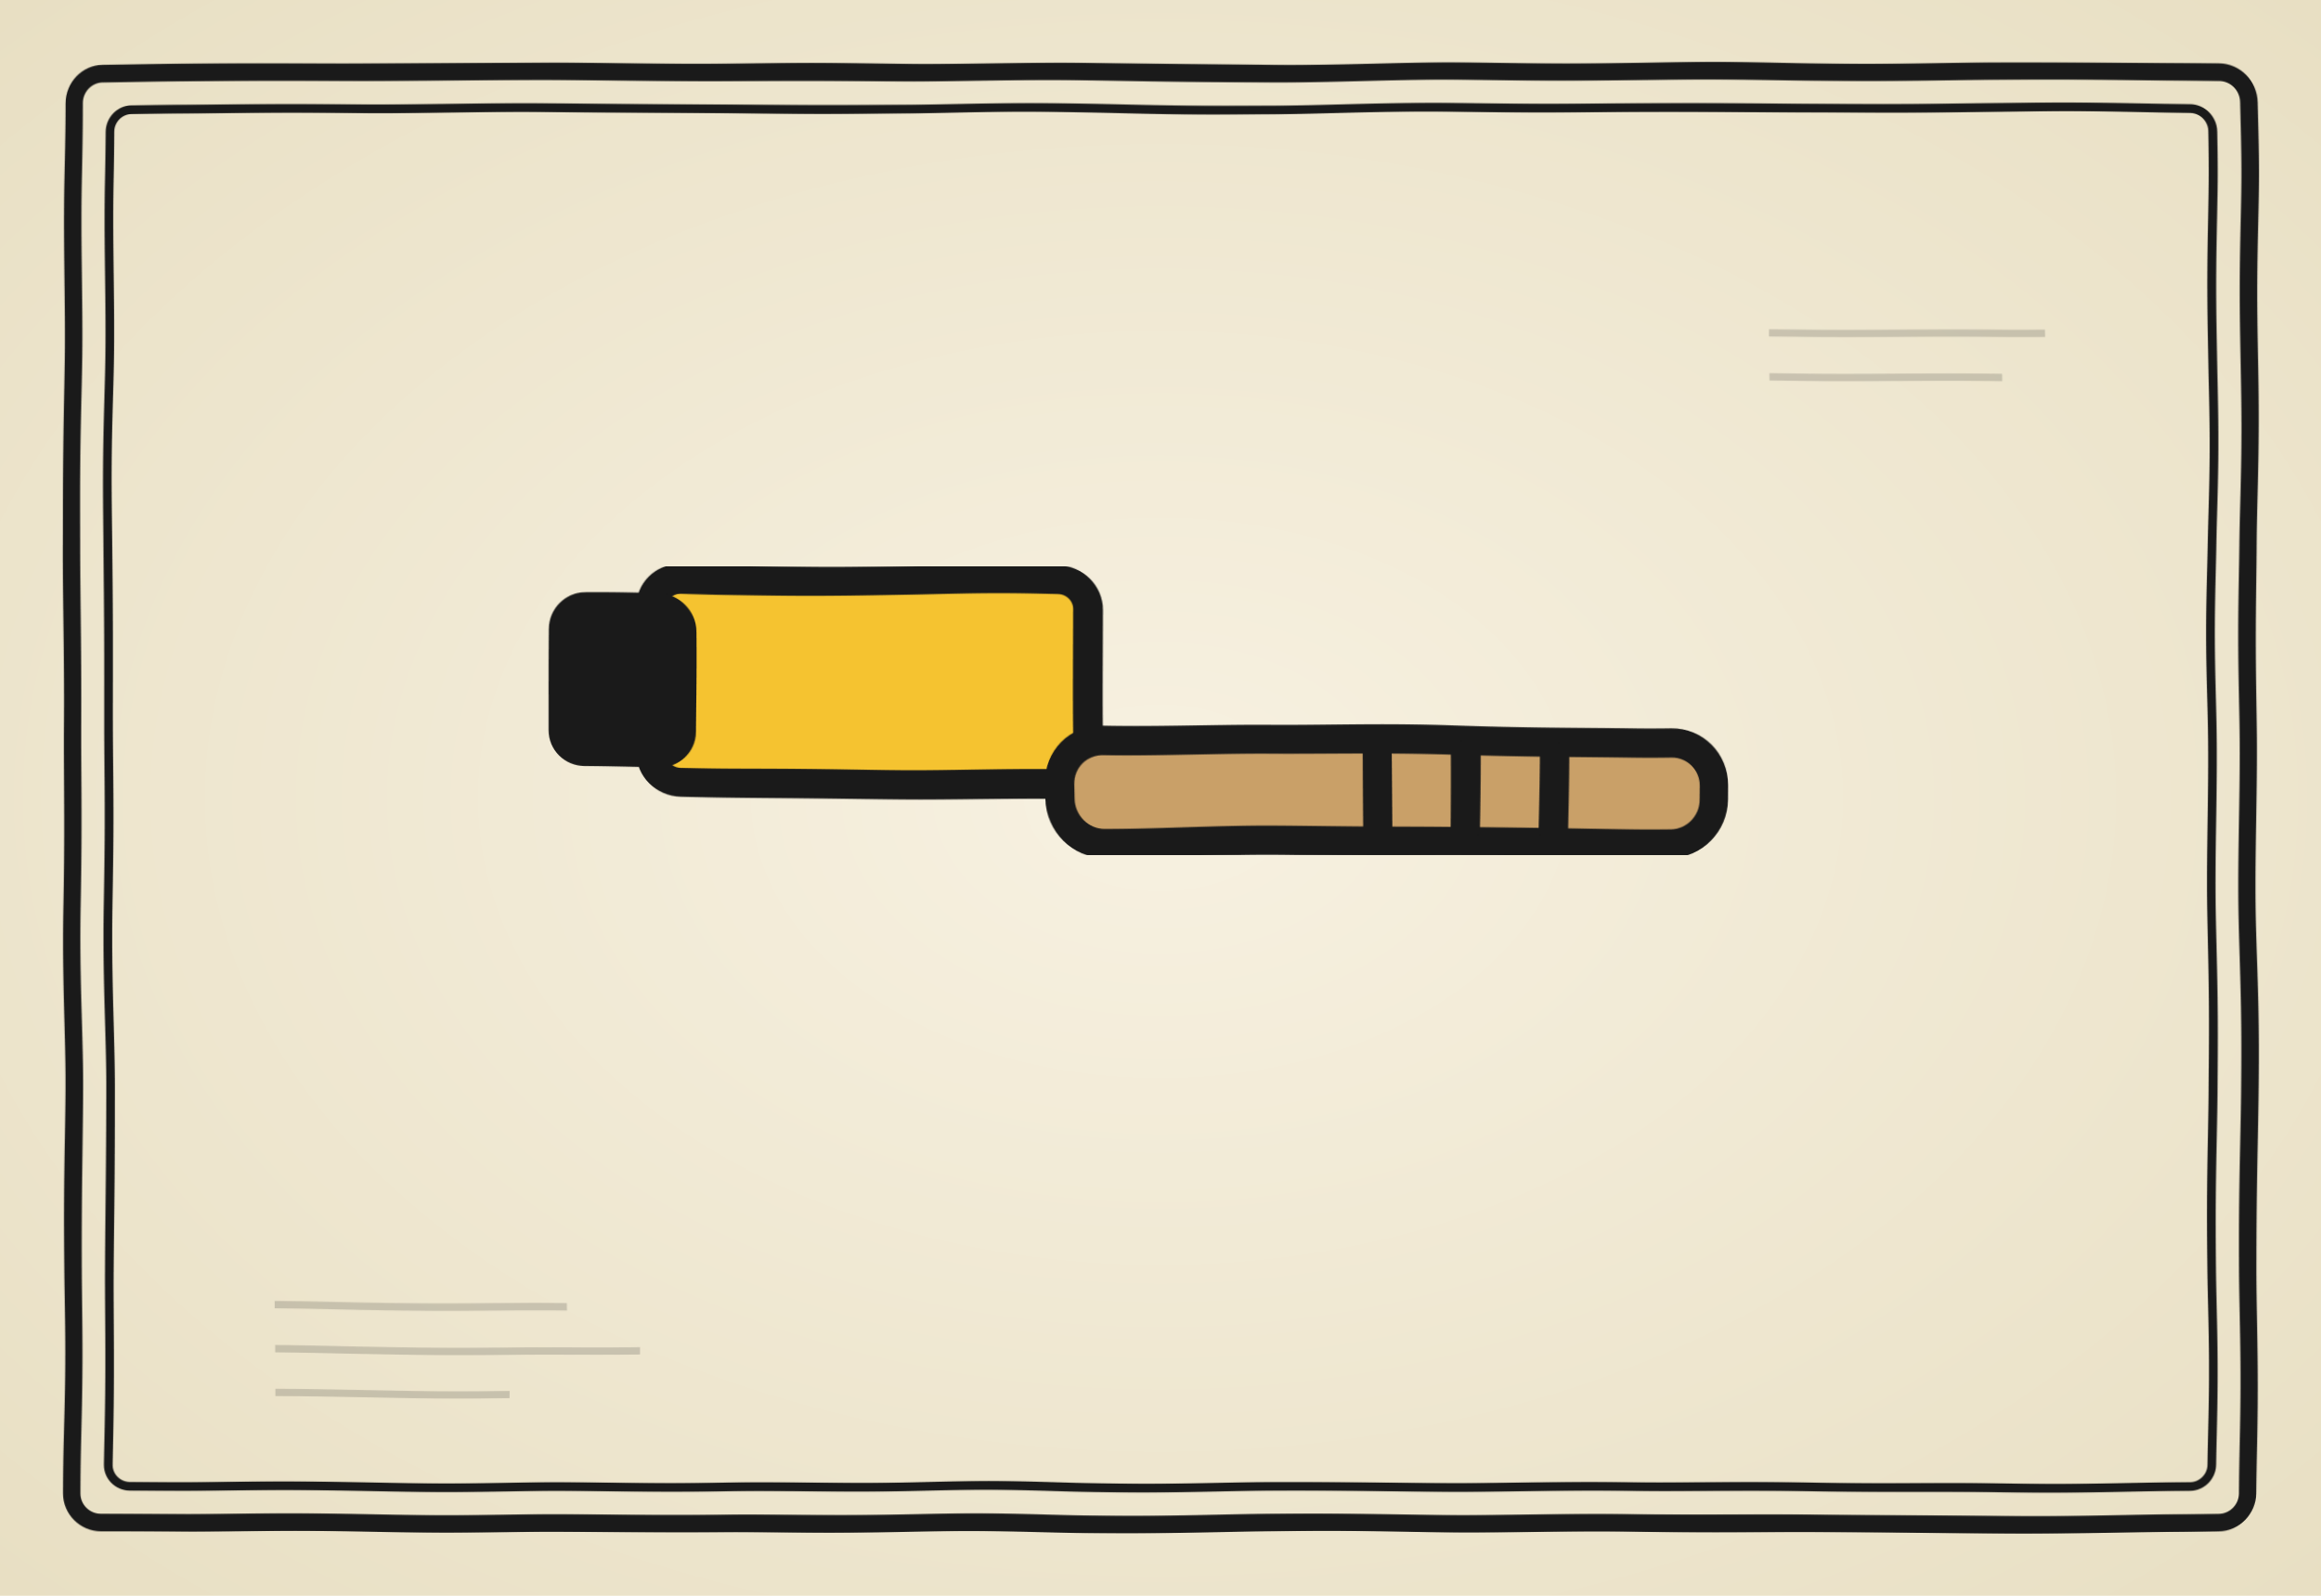
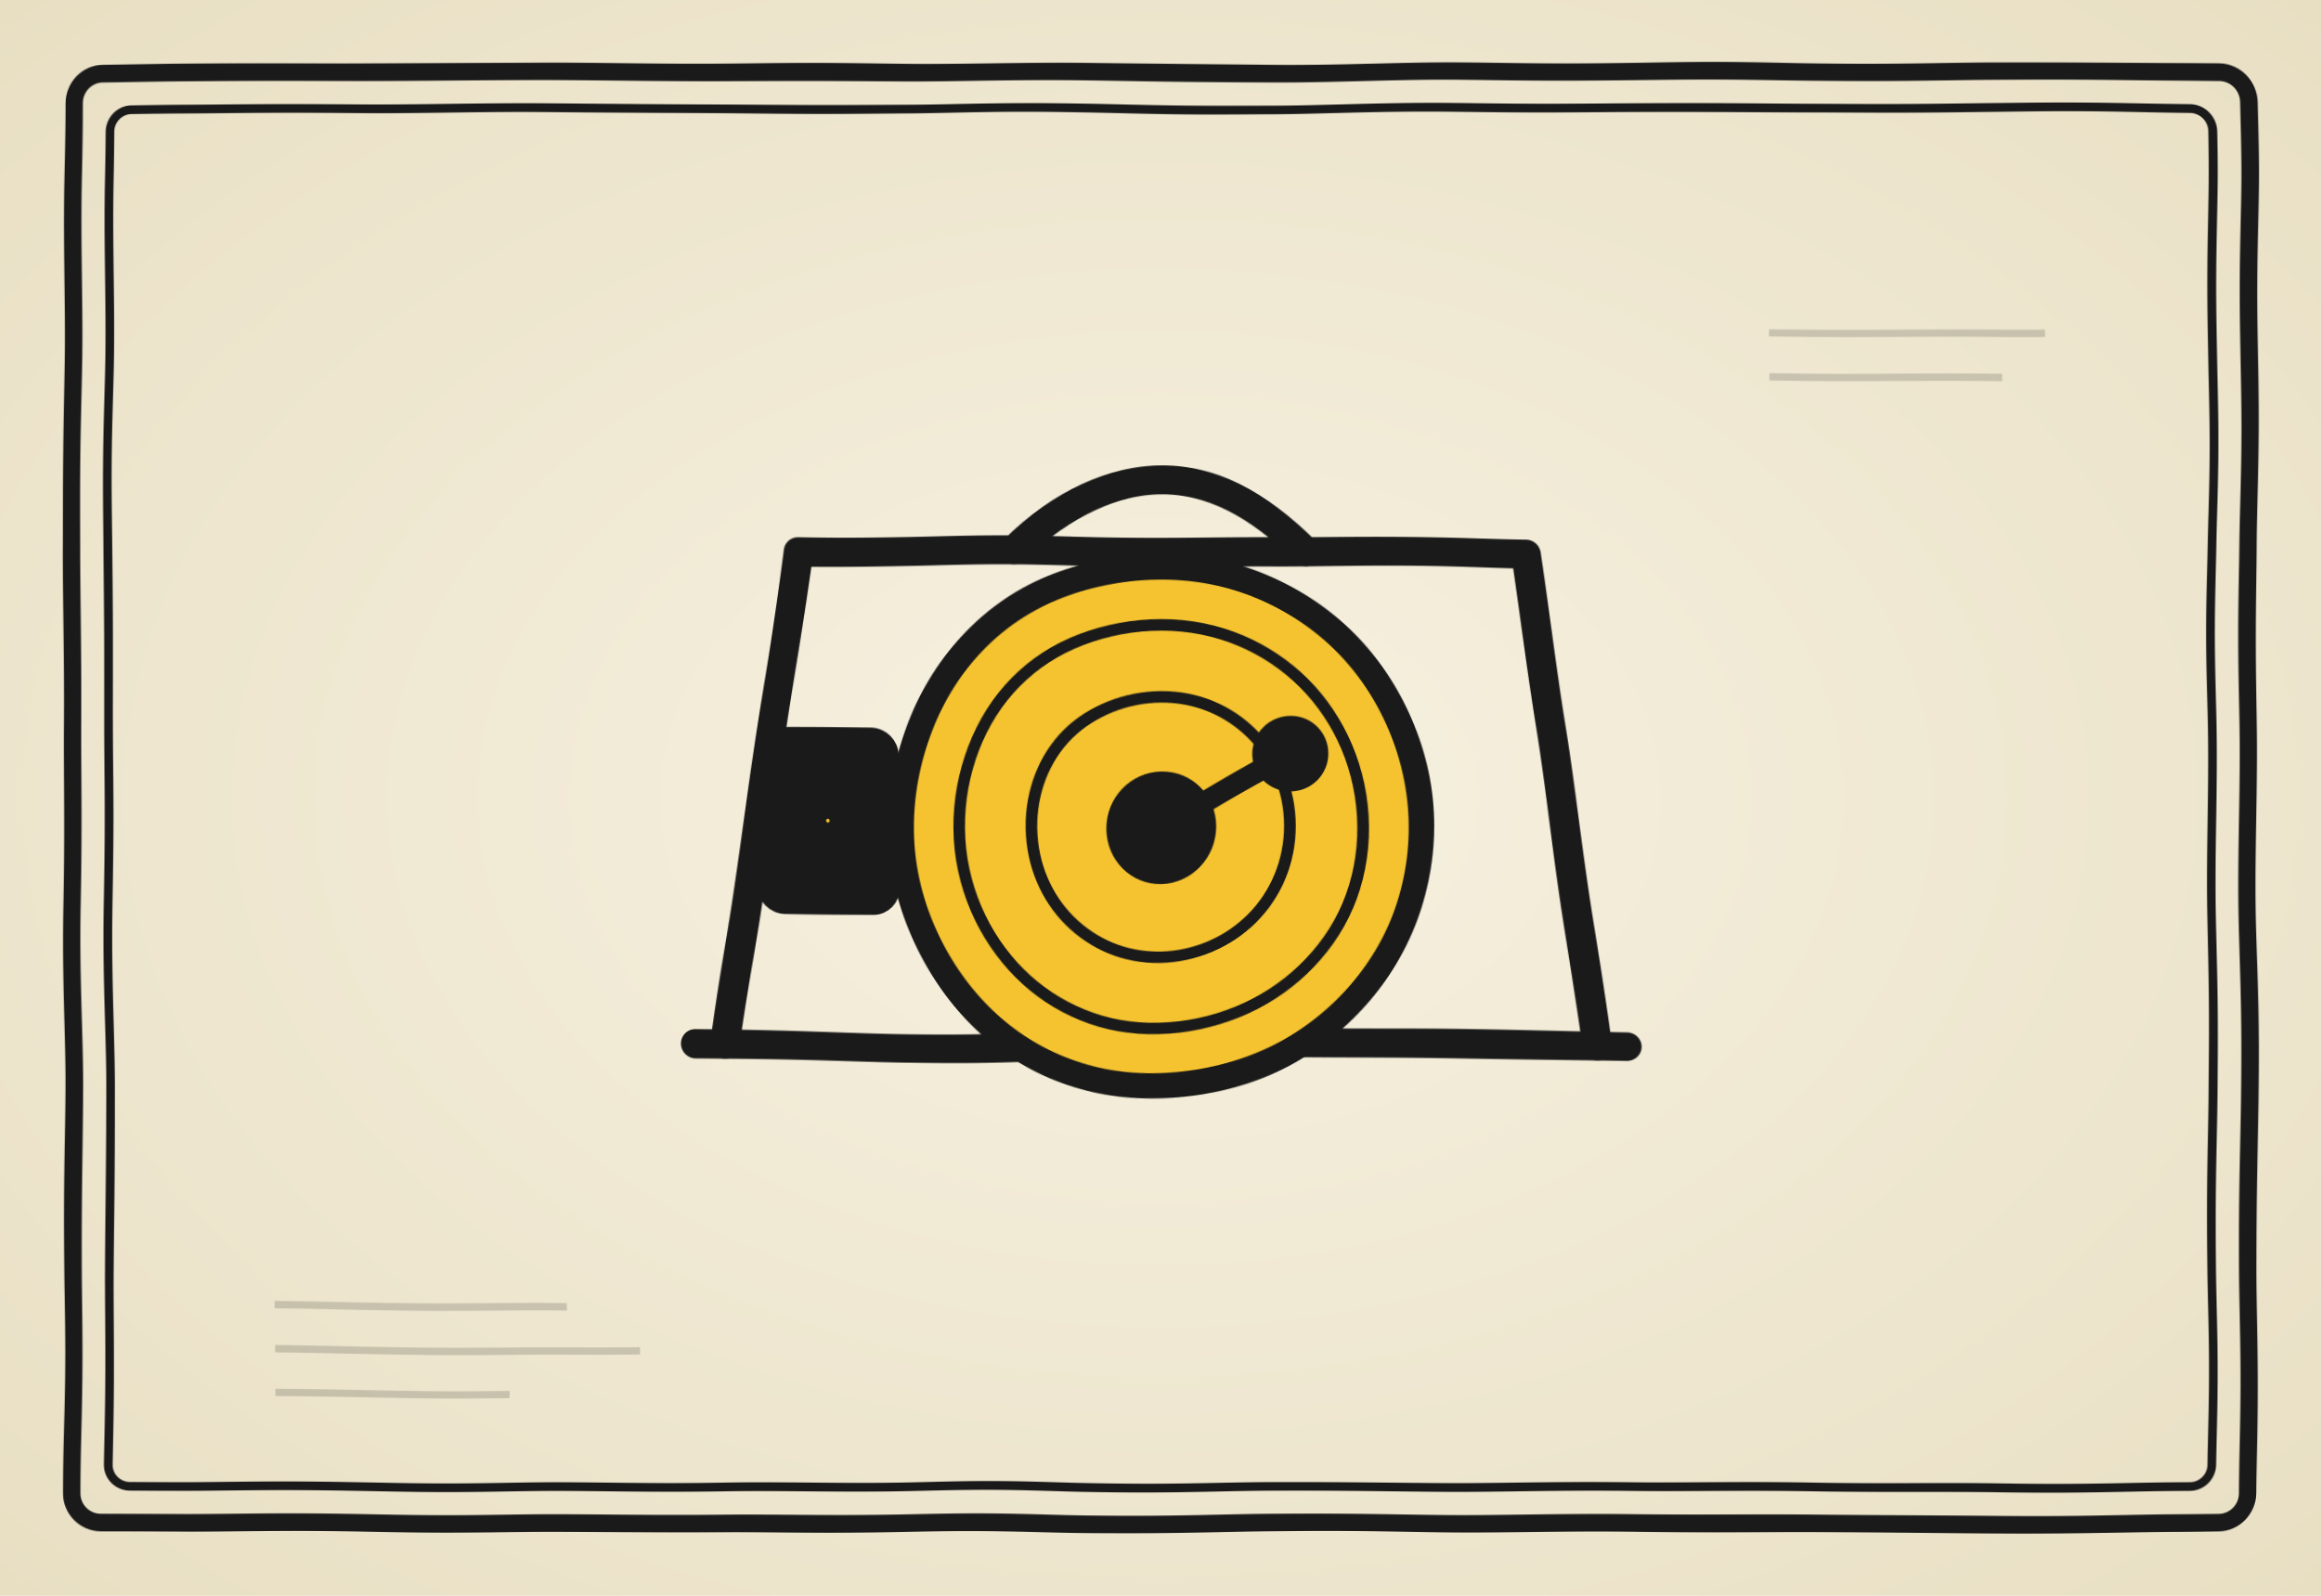
<svg xmlns="http://www.w3.org/2000/svg" viewBox="0 0 320 220" role="img" aria-label="das Verlängerungskabel">
  <defs>
    <radialGradient id="paper" cx="50%" cy="50%" r="70%">
      <stop offset="0%" stop-color="#f7f1e1" />
      <stop offset="100%" stop-color="#e8dfc3" />
    </radialGradient>
    <filter id="sketch" x="-5%" y="-5%" width="110%" height="110%">
      <feTurbulence type="fractalNoise" baseFrequency="0.02" numOctaves="2" seed="331" />
      <feDisplacementMap in="SourceGraphic" scale="1.8" />
    </filter>
    <filter id="sketchLight" x="-5%" y="-5%" width="110%" height="110%">
      <feTurbulence type="fractalNoise" baseFrequency="0.04" numOctaves="1" seed="334" />
      <feDisplacementMap in="SourceGraphic" scale="1.1" />
    </filter>
  </defs>
  <rect width="320" height="220" fill="url(#paper)" />
  <g fill="none" stroke="#1a1a1a" stroke-linecap="round" stroke-linejoin="round" filter="url(#sketchLight)">
    <rect x="10" y="10" width="300" height="200" stroke-width="2.4" rx="4" />
    <rect x="15" y="15" width="290" height="190" stroke-width="1.2" rx="3" />
  </g>
  <g stroke="#1a1a1a" stroke-width="1" opacity="0.18" filter="url(#sketchLight)">
    <line x1="38" y1="180" x2="78" y2="180" />
    <line x1="38" y1="186" x2="88" y2="186" />
    <line x1="38" y1="192" x2="70" y2="192" />
    <line x1="244" y1="46" x2="282" y2="46" />
    <line x1="244" y1="52" x2="276" y2="52" />
  </g>
  <g filter="url(#sketch)">
-     <g stroke="#1a1a1a" stroke-width="4" stroke-linejoin="round" stroke-linecap="round" fill="#f5c330">
-       <rect x="90" y="80" width="60" height="28" rx="4" />
-       <rect x="78" y="84" width="16" height="20" rx="3" fill="#1a1a1a" />
-       <rect x="146" y="102" width="90" height="14" rx="6" fill="#c9a068" />
-       <line x1="190" y1="104" x2="190" y2="114" />
-       <line x1="202" y1="104" x2="202" y2="114" />
-       <line x1="214" y1="104" x2="214" y2="114" />
+     <g stroke="#1a1a1a" stroke-width="3.5" stroke-linejoin="round" stroke-linecap="round">
+       <path d="M 100 144 L 110 76 L 210 76 L 220 144" fill="none" stroke-width="4" />
+       <line x1="96" y1="144" x2="224" y2="144" stroke-width="4" />
+       <path d="M 140 76 Q 160 56 180 76" fill="none" stroke-width="4" />
+       <circle cx="160" cy="114" r="36" fill="#f5c330" />
+       <circle cx="160" cy="114" r="28" fill="none" stroke-width="1.6" />
+       <circle cx="160" cy="114" r="18" fill="none" stroke-width="1.6" />
+       <circle cx="160" cy="114" r="6" fill="#1a1a1a" />
+       <line x1="160" y1="114" x2="178" y2="104" stroke-width="3" />
+       <circle cx="178" cy="104" r="3.5" fill="#1a1a1a" />
+       <rect x="106" y="102" width="16" height="22" rx="2" fill="#1a1a1a" />
+       <circle cx="114" cy="113" r="2" fill="#f5c330" />
    </g>
  </g>
</svg>
